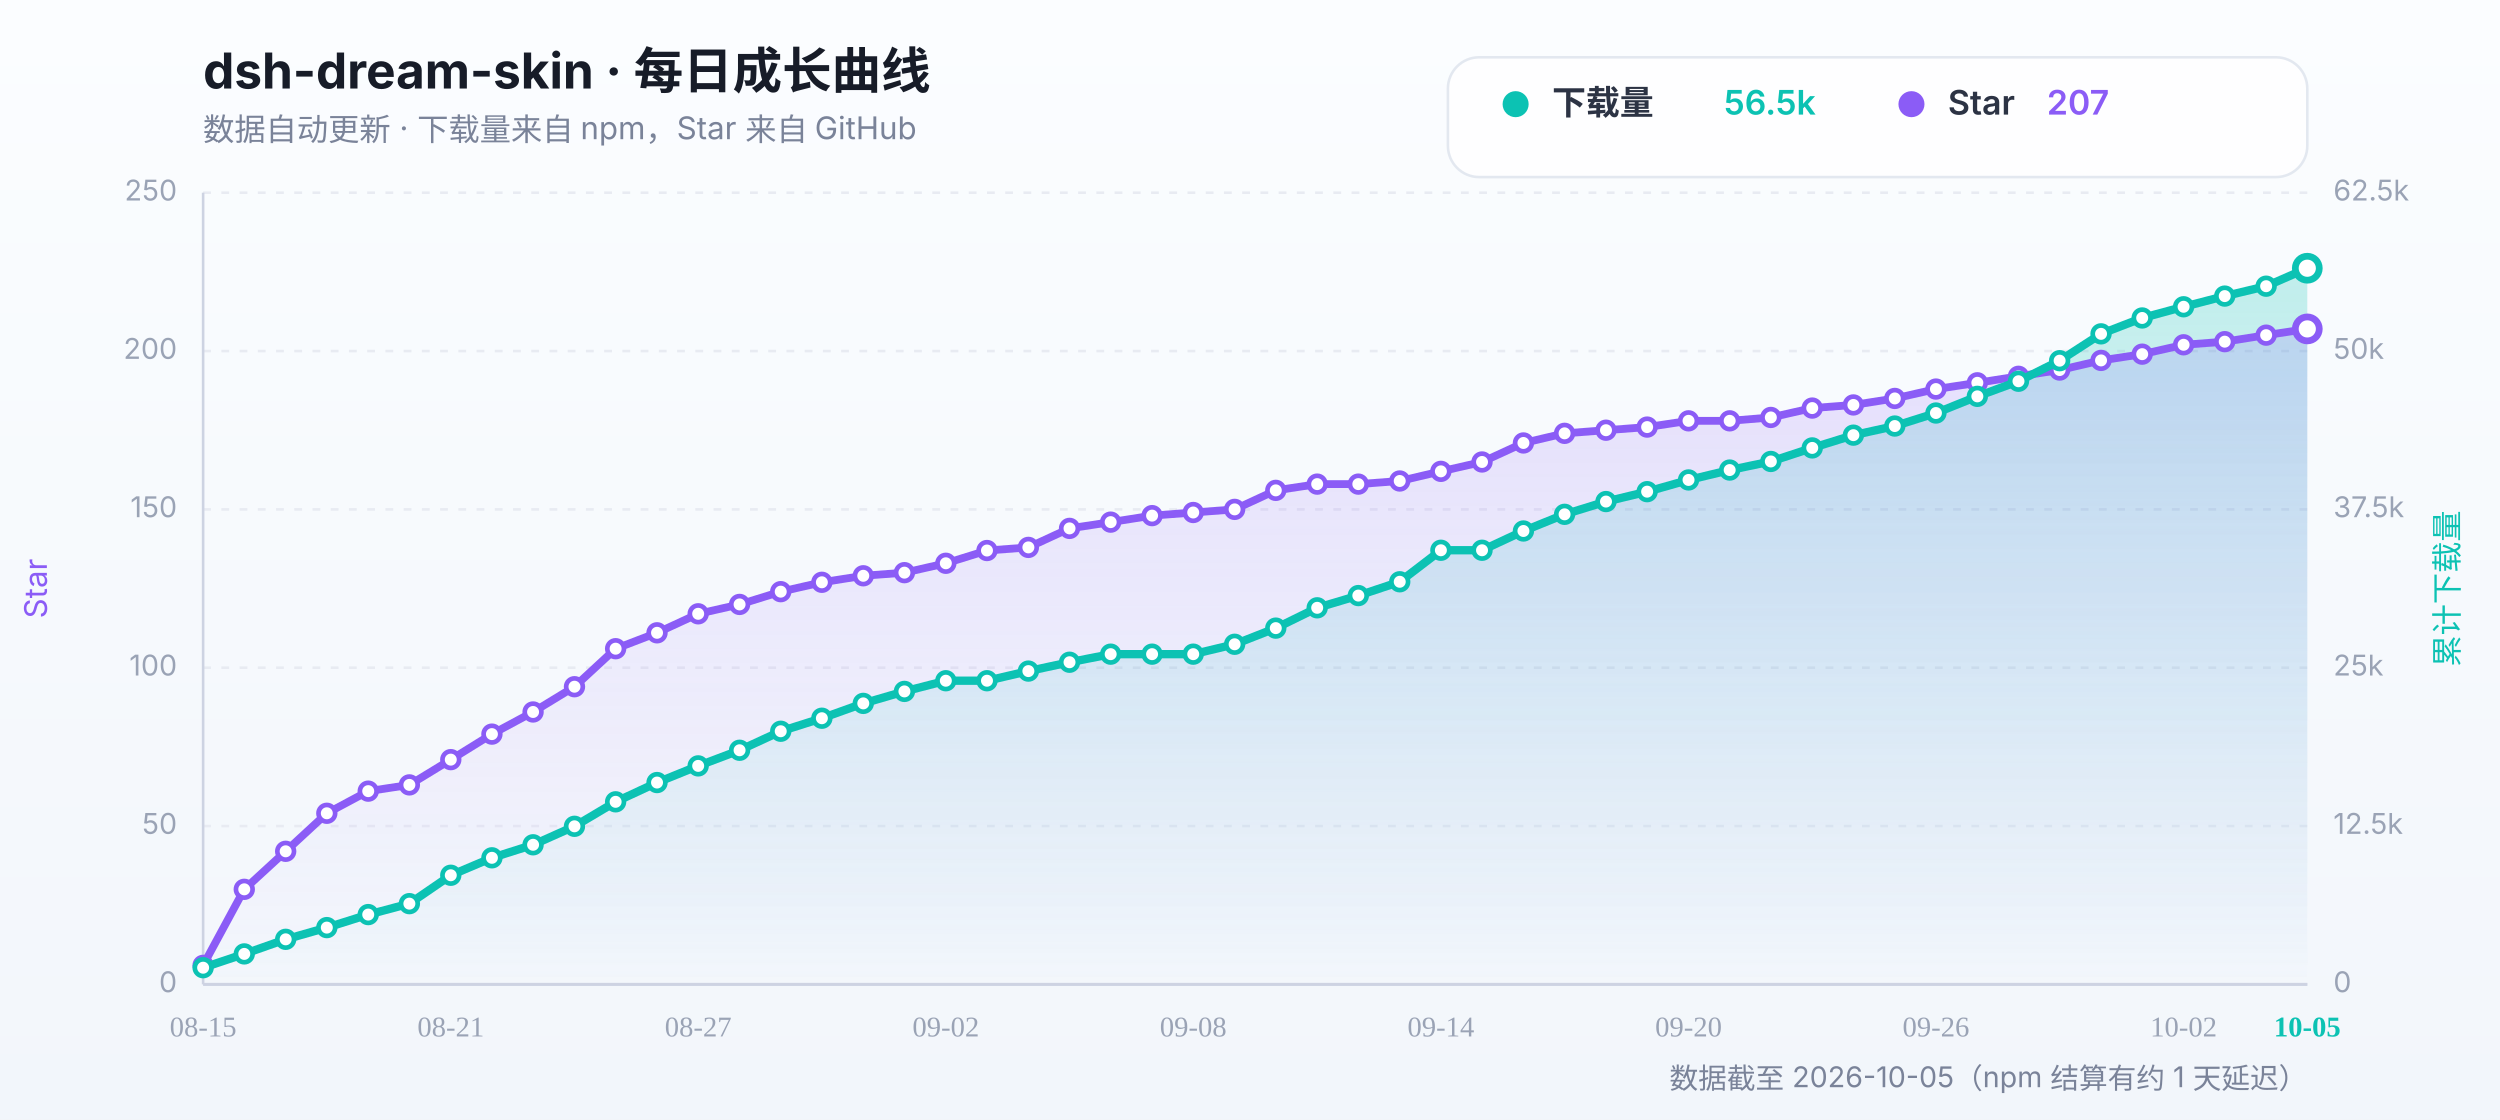
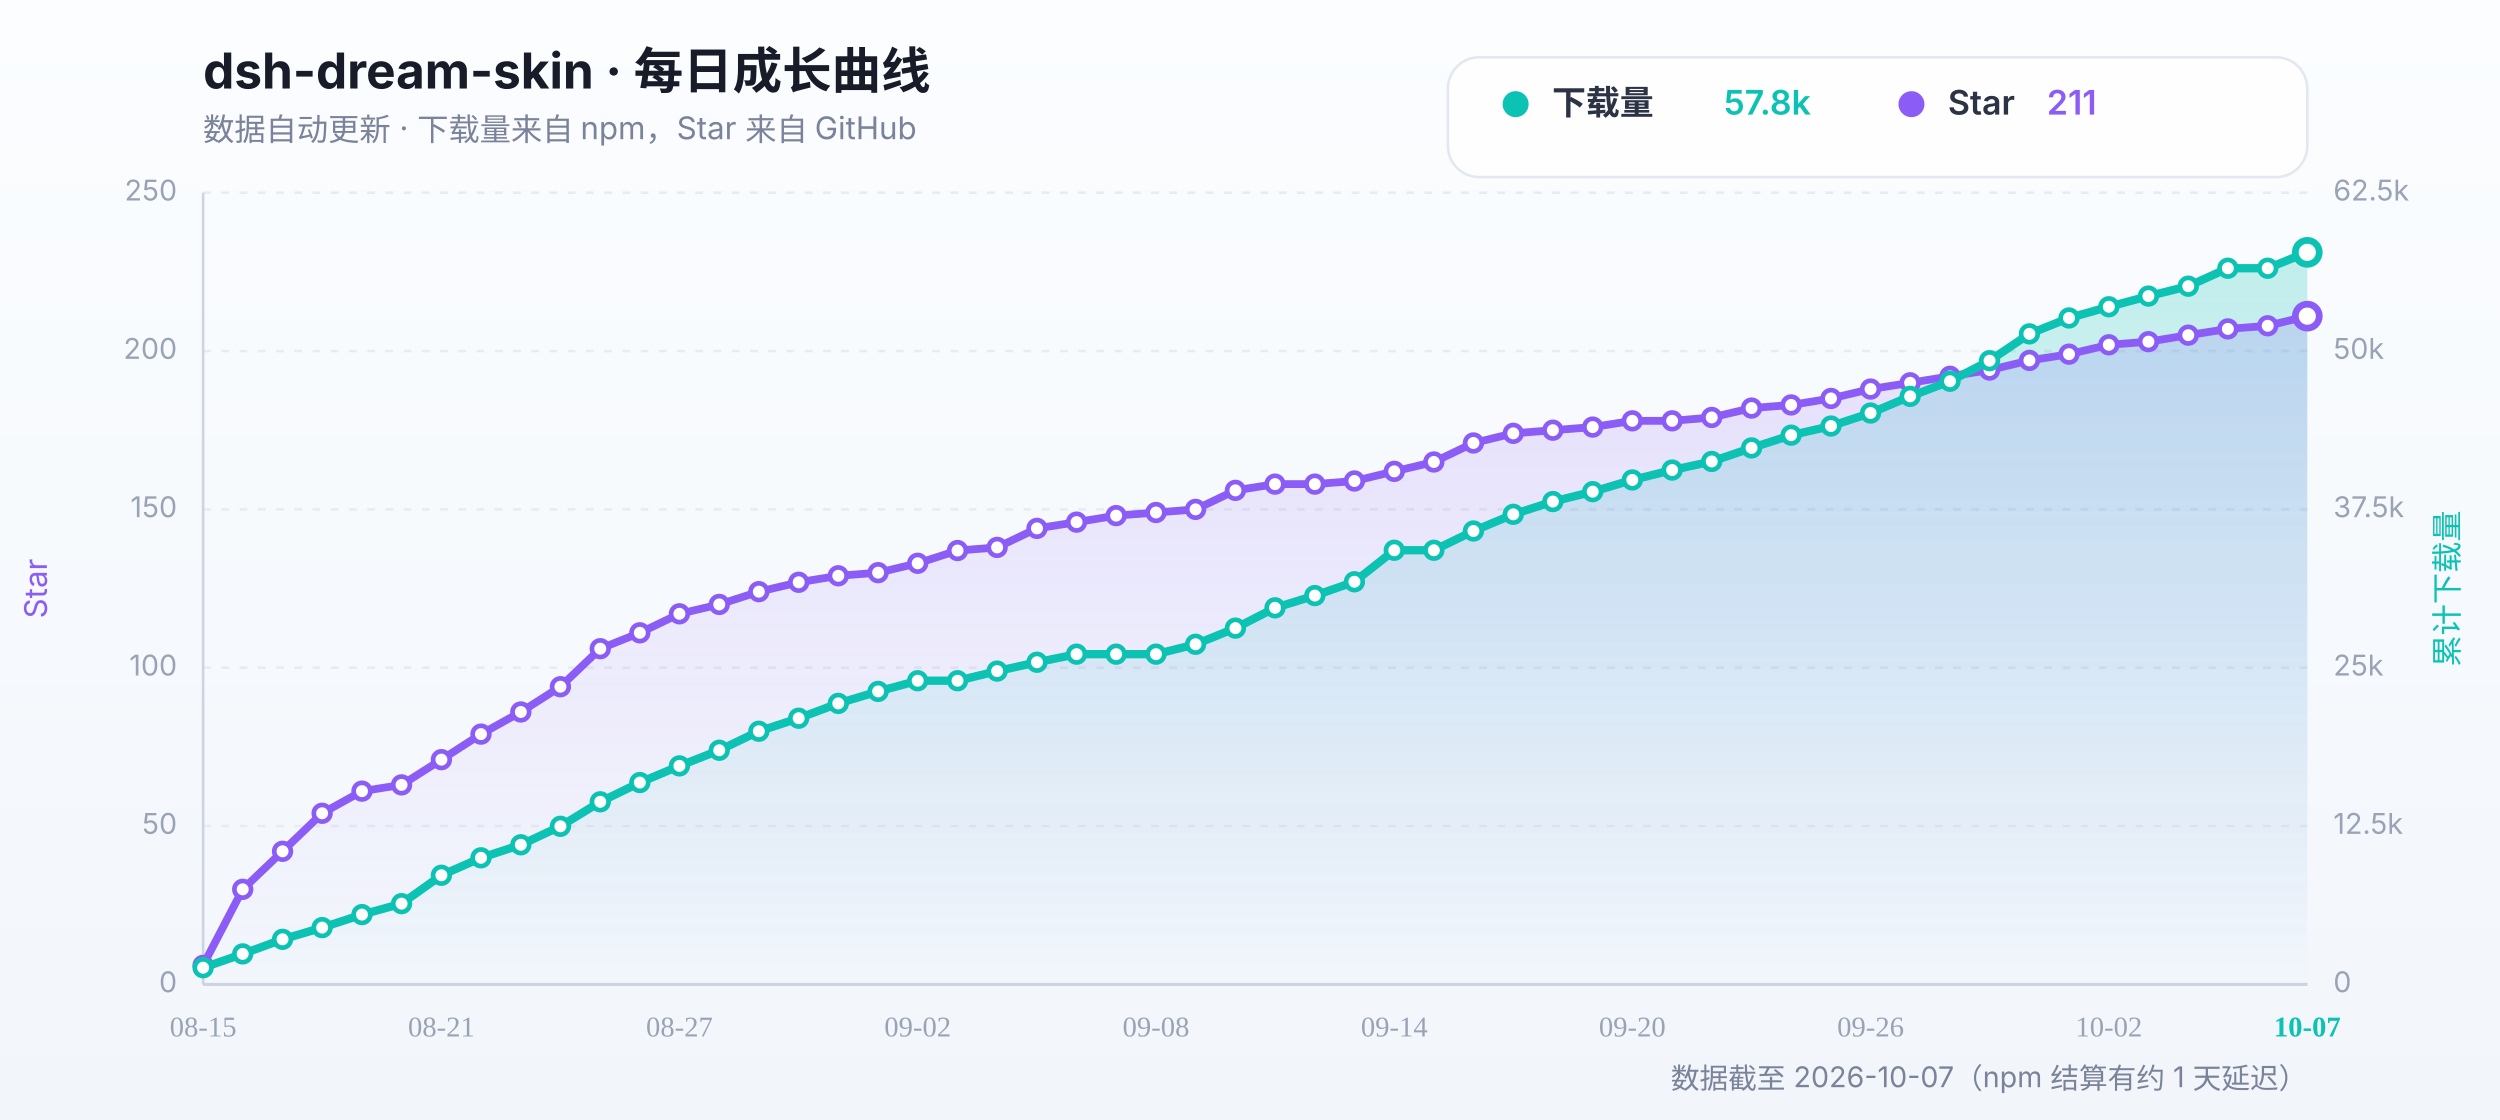
<svg xmlns="http://www.w3.org/2000/svg" width="960" height="430" viewBox="0 0 960 430" role="img" aria-label="dsh-dream-skin 每日 Star 与累计下载量双轴折线图">
  <defs>
    <linearGradient id="gradDl" x1="0" y1="0" x2="0" y2="1">
      <stop offset="0%" stop-color="#0cc2b3" stop-opacity="0.24" />
      <stop offset="100%" stop-color="#0cc2b3" stop-opacity="0" />
    </linearGradient>
    <linearGradient id="gradSt" x1="0" y1="0" x2="0" y2="1">
      <stop offset="0%" stop-color="#8b5cf6" stop-opacity="0.18" />
      <stop offset="100%" stop-color="#8b5cf6" stop-opacity="0" />
    </linearGradient>
    <linearGradient id="bgGrad" x1="0" y1="0" x2="0" y2="1">
      <stop offset="0%" stop-color="#fbfdff" />
      <stop offset="100%" stop-color="#f2f6fb" />
    </linearGradient>
  </defs>
  <rect width="960" height="430" fill="url(#bgGrad)" />
  <g font-family="system-ui,-apple-system,'Segoe UI',sans-serif">
    <text x="18" y="226" font-size="12" fill="#8b5cf6" transform="rotate(-90 18 226)" text-anchor="middle">Star</text>
    <text x="944" y="226" font-size="12" fill="#0cc2b3" transform="rotate(-90 944 226)" text-anchor="middle">累计下载量</text>
  </g>
  <text x="78" y="34" font-size="19" font-weight="700" fill="#171c28" font-family="system-ui,-apple-system,'Segoe UI',sans-serif">dsh-dream-skin · 每日成长曲线</text>
  <text x="78" y="54" font-size="12" fill="#7a8399" font-family="system-ui,-apple-system,'Segoe UI',sans-serif">数据自动更新 · 下载量来自 npm，Star 来自 GitHub</text>
  <g font-family="system-ui,-apple-system,'Segoe UI',sans-serif">
    <rect x="556" y="22" width="330" height="46" rx="12" fill="#ffffff" fill-opacity="0.72" stroke="#e3e8f0" stroke-width="1" />
    <circle cx="582" cy="40" r="5" fill="#0cc2b3" />
    <text x="596" y="44" font-size="13" font-weight="600" fill="#2c3344">下载量</text>
-     <text x="662" y="44" font-size="13" font-weight="600" fill="#0cc2b3">56.5k</text>
+     <text x="662" y="44" font-size="13" font-weight="600" fill="#0cc2b3">57.8k</text>
    <circle cx="734" cy="40" r="5" fill="#8b5cf6" />
    <text x="748" y="44" font-size="13" font-weight="600" fill="#2c3344">Star</text>
-     <text x="786" y="44" font-size="13" font-weight="600" fill="#8b5cf6">207</text>
+     <text x="786" y="44" font-size="13" font-weight="600" fill="#8b5cf6">211</text>
  </g>
  <line x1="78" y1="378.0" x2="886" y2="378.0" stroke="#d3d9e8" stroke-width="1.2" />
  <line x1="78" y1="317.2" x2="886" y2="317.2" stroke="#e8ebf2" stroke-width="1" stroke-dasharray="3 4" />
  <line x1="78" y1="256.4" x2="886" y2="256.4" stroke="#e8ebf2" stroke-width="1" stroke-dasharray="3 4" />
  <line x1="78" y1="195.6" x2="886" y2="195.6" stroke="#e8ebf2" stroke-width="1" stroke-dasharray="3 4" />
  <line x1="78" y1="134.8" x2="886" y2="134.8" stroke="#e8ebf2" stroke-width="1" stroke-dasharray="3 4" />
  <line x1="78" y1="74.0" x2="886" y2="74.0" stroke="#e8ebf2" stroke-width="1" stroke-dasharray="3 4" />
  <g font-family="system-ui,-apple-system,'Segoe UI',sans-serif">
    <text x="68" y="381.0" text-anchor="end" font-size="11" fill="#9aa3b5">0</text>
    <text x="68" y="320.2" text-anchor="end" font-size="11" fill="#9aa3b5">50</text>
    <text x="68" y="259.4" text-anchor="end" font-size="11" fill="#9aa3b5">100</text>
    <text x="68" y="198.6" text-anchor="end" font-size="11" fill="#9aa3b5">150</text>
    <text x="68" y="137.8" text-anchor="end" font-size="11" fill="#9aa3b5">200</text>
    <text x="68" y="77.0" text-anchor="end" font-size="11" fill="#9aa3b5">250</text>
    <text x="896" y="381.0" text-anchor="start" font-size="11" fill="#9aa3b5">0</text>
    <text x="896" y="320.2" text-anchor="start" font-size="11" fill="#9aa3b5">12.5k</text>
    <text x="896" y="259.4" text-anchor="start" font-size="11" fill="#9aa3b5">25k</text>
    <text x="896" y="198.6" text-anchor="start" font-size="11" fill="#9aa3b5">37.5k</text>
    <text x="896" y="137.8" text-anchor="start" font-size="11" fill="#9aa3b5">50k</text>
    <text x="896" y="77.0" text-anchor="start" font-size="11" fill="#9aa3b5">62.5k</text>
  </g>
  <line x1="78" y1="74" x2="78" y2="378" stroke="#cdd3e2" stroke-width="1" />
  <line x1="78" y1="378" x2="886" y2="378" stroke="#cdd3e2" stroke-width="1" />
-   <path d="M 78.0 378.0 L 78.0 371.6 L 93.8 366.3 L 109.7 360.7 L 125.5 356.2 L 141.4 351.2 L 157.2 347.0 L 173.1 336.1 L 188.9 329.4 L 204.7 324.4 L 220.6 317.3 L 236.4 307.9 L 252.3 300.5 L 268.1 294.1 L 284.0 288.1 L 299.8 280.8 L 315.6 275.8 L 331.5 270.1 L 347.3 265.5 L 363.2 261.4 L 379.0 261.4 L 394.9 257.7 L 410.7 254.3 L 426.5 251.2 L 442.4 251.2 L 458.2 251.2 L 474.1 247.4 L 489.9 241.2 L 505.8 233.4 L 521.6 228.7 L 537.5 223.4 L 553.3 211.3 L 569.1 211.3 L 585.0 203.9 L 600.8 197.5 L 616.7 192.6 L 632.5 188.8 L 648.4 184.3 L 664.2 180.5 L 680.0 177.2 L 695.9 172.0 L 711.7 167.1 L 727.6 163.6 L 743.4 158.6 L 759.3 152.2 L 775.1 146.4 L 790.9 138.5 L 806.8 128.2 L 822.6 122.1 L 838.5 117.8 L 854.3 113.7 L 870.2 109.9 L 886.0 103.0 L 886.0 378.0 Z" fill="url(#gradDl)" stroke="none" />
-   <path d="M 78.0 378.0 L 78.0 370.7 L 93.8 341.5 L 109.7 326.9 L 125.5 312.3 L 141.4 303.8 L 157.2 301.4 L 173.1 291.7 L 188.9 281.9 L 204.7 273.4 L 220.6 263.7 L 236.4 249.1 L 252.3 243.0 L 268.1 235.7 L 284.0 232.1 L 299.8 227.2 L 315.6 223.6 L 331.5 221.1 L 347.3 219.9 L 363.2 216.3 L 379.0 211.4 L 394.9 210.2 L 410.7 202.9 L 426.5 200.5 L 442.4 198.0 L 458.2 196.8 L 474.1 195.6 L 489.9 188.3 L 505.8 185.9 L 521.6 185.9 L 537.5 184.7 L 553.3 181.0 L 569.1 177.4 L 585.0 170.1 L 600.8 166.4 L 616.7 165.2 L 632.5 164.0 L 648.4 161.6 L 664.2 161.6 L 680.0 160.3 L 695.9 156.7 L 711.7 155.5 L 727.6 153.0 L 743.4 149.4 L 759.3 147.0 L 775.1 144.5 L 790.9 142.1 L 806.8 138.4 L 822.6 136.0 L 838.5 132.4 L 854.3 131.2 L 870.2 128.7 L 886.0 126.3 L 886.0 378.0 Z" fill="url(#gradSt)" stroke="none" />
-   <polyline points="78.0,370.7 93.8,341.5 109.7,326.9 125.5,312.3 141.4,303.8 157.2,301.4 173.1,291.7 188.9,281.9 204.7,273.4 220.6,263.7 236.4,249.1 252.3,243.0 268.1,235.7 284.0,232.1 299.8,227.2 315.6,223.6 331.5,221.1 347.3,219.9 363.2,216.3 379.0,211.4 394.9,210.2 410.7,202.9 426.5,200.5 442.4,198.0 458.2,196.8 474.1,195.6 489.9,188.3 505.8,185.9 521.6,185.9 537.5,184.7 553.3,181.0 569.1,177.4 585.0,170.1 600.8,166.4 616.7,165.2 632.5,164.0 648.4,161.6 664.2,161.6 680.0,160.3 695.9,156.7 711.7,155.5 727.6,153.0 743.4,149.4 759.3,147.0 775.1,144.5 790.9,142.1 806.8,138.4 822.6,136.0 838.5,132.4 854.3,131.2 870.2,128.7 886.0,126.3" fill="none" stroke="#8b5cf6" stroke-width="3" stroke-linecap="round" stroke-linejoin="round" />
+   <path d="M 78.0 378.0 L 78.0 371.6 L 93.2 366.3 L 108.5 360.7 L 123.7 356.2 L 139.0 351.2 L 154.2 347.0 L 169.5 336.1 L 184.7 329.4 L 200.0 324.4 L 215.2 317.3 L 230.5 307.9 L 245.7 300.5 L 260.9 294.1 L 276.2 288.1 L 291.4 280.8 L 306.7 275.8 L 321.9 270.1 L 337.2 265.5 L 352.4 261.4 L 367.7 261.4 L 382.9 257.7 L 398.2 254.3 L 413.4 251.2 L 428.6 251.2 L 443.9 251.2 L 459.1 247.4 L 474.4 241.2 L 489.6 233.4 L 504.9 228.7 L 520.1 223.4 L 535.4 211.3 L 550.6 211.3 L 565.8 203.9 L 581.1 197.5 L 596.3 192.6 L 611.6 188.8 L 626.8 184.3 L 642.1 180.5 L 657.3 177.2 L 672.6 172.0 L 687.8 167.1 L 703.1 163.6 L 718.3 158.6 L 733.5 152.2 L 748.8 146.4 L 764.0 138.5 L 779.3 128.2 L 794.5 122.1 L 809.8 117.8 L 825.0 113.7 L 840.3 109.9 L 855.5 103.0 L 870.8 103.0 L 886.0 96.9 L 886.0 378.0 Z" fill="url(#gradDl)" stroke="none" />
+   <path d="M 78.0 378.0 L 78.0 370.7 L 93.2 341.5 L 108.5 326.9 L 123.7 312.3 L 139.0 303.8 L 154.2 301.4 L 169.5 291.7 L 184.7 281.9 L 200.0 273.4 L 215.2 263.7 L 230.5 249.1 L 245.7 243.0 L 260.9 235.7 L 276.2 232.1 L 291.4 227.2 L 306.7 223.6 L 321.9 221.1 L 337.2 219.9 L 352.4 216.3 L 367.7 211.4 L 382.9 210.2 L 398.2 202.9 L 413.4 200.5 L 428.6 198.0 L 443.9 196.8 L 459.1 195.6 L 474.4 188.3 L 489.6 185.9 L 504.9 185.9 L 520.1 184.7 L 535.4 181.0 L 550.6 177.4 L 565.8 170.1 L 581.1 166.4 L 596.3 165.2 L 611.6 164.0 L 626.8 161.6 L 642.1 161.6 L 657.3 160.3 L 672.6 156.7 L 687.8 155.5 L 703.1 153.0 L 718.3 149.4 L 733.5 147.0 L 748.8 144.5 L 764.0 142.1 L 779.3 138.4 L 794.5 136.0 L 809.8 132.4 L 825.0 131.2 L 840.3 128.7 L 855.5 126.3 L 870.8 125.1 L 886.0 121.4 L 886.0 378.0 Z" fill="url(#gradSt)" stroke="none" />
+   <polyline points="78.0,370.7 93.2,341.5 108.5,326.9 123.7,312.3 139.0,303.8 154.2,301.4 169.5,291.7 184.7,281.9 200.0,273.4 215.2,263.7 230.5,249.1 245.7,243.0 260.9,235.7 276.2,232.1 291.4,227.2 306.7,223.6 321.9,221.1 337.2,219.9 352.4,216.3 367.7,211.4 382.9,210.2 398.2,202.9 413.4,200.5 428.6,198.0 443.9,196.8 459.1,195.6 474.4,188.3 489.6,185.9 504.9,185.9 520.1,184.7 535.4,181.0 550.6,177.4 565.8,170.1 581.1,166.4 596.3,165.2 611.6,164.0 626.8,161.6 642.1,161.6 657.3,160.3 672.6,156.7 687.8,155.5 703.1,153.0 718.3,149.4 733.5,147.0 748.8,144.5 764.0,142.1 779.3,138.4 794.5,136.0 809.8,132.4 825.0,131.2 840.3,128.7 855.5,126.3 870.8,125.1 886.0,121.4" fill="none" stroke="#8b5cf6" stroke-width="3" stroke-linecap="round" stroke-linejoin="round" />
  <circle cx="78.0" cy="370.7" r="3.2" fill="#ffffff" stroke="#8b5cf6" stroke-width="1.8" />
-   <circle cx="93.8" cy="341.5" r="3.2" fill="#ffffff" stroke="#8b5cf6" stroke-width="1.8" />
-   <circle cx="109.7" cy="326.9" r="3.2" fill="#ffffff" stroke="#8b5cf6" stroke-width="1.8" />
-   <circle cx="125.5" cy="312.3" r="3.2" fill="#ffffff" stroke="#8b5cf6" stroke-width="1.8" />
-   <circle cx="141.4" cy="303.8" r="3.2" fill="#ffffff" stroke="#8b5cf6" stroke-width="1.8" />
-   <circle cx="157.2" cy="301.4" r="3.2" fill="#ffffff" stroke="#8b5cf6" stroke-width="1.8" />
-   <circle cx="173.1" cy="291.7" r="3.2" fill="#ffffff" stroke="#8b5cf6" stroke-width="1.8" />
-   <circle cx="188.9" cy="281.9" r="3.2" fill="#ffffff" stroke="#8b5cf6" stroke-width="1.8" />
-   <circle cx="204.7" cy="273.4" r="3.2" fill="#ffffff" stroke="#8b5cf6" stroke-width="1.8" />
-   <circle cx="220.6" cy="263.7" r="3.2" fill="#ffffff" stroke="#8b5cf6" stroke-width="1.8" />
-   <circle cx="236.4" cy="249.1" r="3.2" fill="#ffffff" stroke="#8b5cf6" stroke-width="1.8" />
-   <circle cx="252.3" cy="243.0" r="3.2" fill="#ffffff" stroke="#8b5cf6" stroke-width="1.8" />
-   <circle cx="268.1" cy="235.7" r="3.2" fill="#ffffff" stroke="#8b5cf6" stroke-width="1.8" />
-   <circle cx="284.0" cy="232.1" r="3.2" fill="#ffffff" stroke="#8b5cf6" stroke-width="1.8" />
-   <circle cx="299.8" cy="227.2" r="3.2" fill="#ffffff" stroke="#8b5cf6" stroke-width="1.8" />
-   <circle cx="315.6" cy="223.6" r="3.2" fill="#ffffff" stroke="#8b5cf6" stroke-width="1.8" />
-   <circle cx="331.5" cy="221.1" r="3.2" fill="#ffffff" stroke="#8b5cf6" stroke-width="1.8" />
-   <circle cx="347.3" cy="219.9" r="3.2" fill="#ffffff" stroke="#8b5cf6" stroke-width="1.8" />
-   <circle cx="363.2" cy="216.3" r="3.2" fill="#ffffff" stroke="#8b5cf6" stroke-width="1.8" />
-   <circle cx="379.0" cy="211.4" r="3.2" fill="#ffffff" stroke="#8b5cf6" stroke-width="1.8" />
-   <circle cx="394.9" cy="210.2" r="3.2" fill="#ffffff" stroke="#8b5cf6" stroke-width="1.8" />
-   <circle cx="410.7" cy="202.9" r="3.2" fill="#ffffff" stroke="#8b5cf6" stroke-width="1.8" />
-   <circle cx="426.5" cy="200.5" r="3.2" fill="#ffffff" stroke="#8b5cf6" stroke-width="1.8" />
-   <circle cx="442.4" cy="198.0" r="3.2" fill="#ffffff" stroke="#8b5cf6" stroke-width="1.8" />
-   <circle cx="458.2" cy="196.8" r="3.2" fill="#ffffff" stroke="#8b5cf6" stroke-width="1.8" />
-   <circle cx="474.1" cy="195.6" r="3.2" fill="#ffffff" stroke="#8b5cf6" stroke-width="1.8" />
-   <circle cx="489.9" cy="188.3" r="3.2" fill="#ffffff" stroke="#8b5cf6" stroke-width="1.8" />
-   <circle cx="505.8" cy="185.9" r="3.2" fill="#ffffff" stroke="#8b5cf6" stroke-width="1.8" />
-   <circle cx="521.6" cy="185.9" r="3.2" fill="#ffffff" stroke="#8b5cf6" stroke-width="1.8" />
-   <circle cx="537.5" cy="184.7" r="3.2" fill="#ffffff" stroke="#8b5cf6" stroke-width="1.8" />
-   <circle cx="553.3" cy="181.0" r="3.2" fill="#ffffff" stroke="#8b5cf6" stroke-width="1.8" />
-   <circle cx="569.1" cy="177.4" r="3.2" fill="#ffffff" stroke="#8b5cf6" stroke-width="1.8" />
-   <circle cx="585.0" cy="170.1" r="3.2" fill="#ffffff" stroke="#8b5cf6" stroke-width="1.8" />
-   <circle cx="600.8" cy="166.4" r="3.2" fill="#ffffff" stroke="#8b5cf6" stroke-width="1.8" />
-   <circle cx="616.7" cy="165.2" r="3.2" fill="#ffffff" stroke="#8b5cf6" stroke-width="1.8" />
-   <circle cx="632.5" cy="164.0" r="3.2" fill="#ffffff" stroke="#8b5cf6" stroke-width="1.8" />
-   <circle cx="648.4" cy="161.6" r="3.2" fill="#ffffff" stroke="#8b5cf6" stroke-width="1.8" />
-   <circle cx="664.2" cy="161.6" r="3.2" fill="#ffffff" stroke="#8b5cf6" stroke-width="1.8" />
-   <circle cx="680.0" cy="160.3" r="3.2" fill="#ffffff" stroke="#8b5cf6" stroke-width="1.8" />
-   <circle cx="695.9" cy="156.7" r="3.2" fill="#ffffff" stroke="#8b5cf6" stroke-width="1.8" />
-   <circle cx="711.7" cy="155.5" r="3.2" fill="#ffffff" stroke="#8b5cf6" stroke-width="1.8" />
-   <circle cx="727.6" cy="153.0" r="3.2" fill="#ffffff" stroke="#8b5cf6" stroke-width="1.8" />
-   <circle cx="743.4" cy="149.4" r="3.2" fill="#ffffff" stroke="#8b5cf6" stroke-width="1.8" />
-   <circle cx="759.3" cy="147.0" r="3.2" fill="#ffffff" stroke="#8b5cf6" stroke-width="1.8" />
-   <circle cx="775.1" cy="144.5" r="3.2" fill="#ffffff" stroke="#8b5cf6" stroke-width="1.8" />
-   <circle cx="790.9" cy="142.1" r="3.2" fill="#ffffff" stroke="#8b5cf6" stroke-width="1.8" />
-   <circle cx="806.8" cy="138.4" r="3.2" fill="#ffffff" stroke="#8b5cf6" stroke-width="1.8" />
-   <circle cx="822.6" cy="136.0" r="3.2" fill="#ffffff" stroke="#8b5cf6" stroke-width="1.8" />
-   <circle cx="838.5" cy="132.4" r="3.2" fill="#ffffff" stroke="#8b5cf6" stroke-width="1.8" />
-   <circle cx="854.3" cy="131.2" r="3.2" fill="#ffffff" stroke="#8b5cf6" stroke-width="1.8" />
-   <circle cx="870.2" cy="128.7" r="3.2" fill="#ffffff" stroke="#8b5cf6" stroke-width="1.8" />
-   <circle cx="886.0" cy="126.3" r="4.6" fill="#ffffff" stroke="#8b5cf6" stroke-width="2.6" />
-   <polyline points="78.0,371.6 93.8,366.3 109.7,360.7 125.5,356.2 141.4,351.2 157.2,347.0 173.1,336.1 188.9,329.4 204.7,324.4 220.6,317.3 236.4,307.9 252.3,300.5 268.1,294.1 284.0,288.1 299.8,280.8 315.6,275.8 331.5,270.1 347.3,265.5 363.2,261.4 379.0,261.4 394.9,257.7 410.7,254.3 426.5,251.2 442.4,251.2 458.2,251.2 474.1,247.4 489.9,241.2 505.8,233.4 521.6,228.7 537.5,223.4 553.3,211.3 569.1,211.3 585.0,203.9 600.8,197.5 616.7,192.6 632.5,188.8 648.4,184.3 664.2,180.5 680.0,177.2 695.9,172.0 711.7,167.1 727.6,163.6 743.4,158.6 759.3,152.2 775.1,146.4 790.9,138.5 806.8,128.2 822.6,122.1 838.5,117.8 854.3,113.7 870.2,109.9 886.0,103.0" fill="none" stroke="#0cc2b3" stroke-width="3.2" stroke-linecap="round" stroke-linejoin="round" />
+   <circle cx="93.2" cy="341.5" r="3.2" fill="#ffffff" stroke="#8b5cf6" stroke-width="1.8" />
+   <circle cx="108.5" cy="326.9" r="3.2" fill="#ffffff" stroke="#8b5cf6" stroke-width="1.8" />
+   <circle cx="123.7" cy="312.3" r="3.2" fill="#ffffff" stroke="#8b5cf6" stroke-width="1.8" />
+   <circle cx="139.0" cy="303.8" r="3.2" fill="#ffffff" stroke="#8b5cf6" stroke-width="1.8" />
+   <circle cx="154.2" cy="301.4" r="3.2" fill="#ffffff" stroke="#8b5cf6" stroke-width="1.8" />
+   <circle cx="169.5" cy="291.7" r="3.2" fill="#ffffff" stroke="#8b5cf6" stroke-width="1.8" />
+   <circle cx="184.7" cy="281.9" r="3.2" fill="#ffffff" stroke="#8b5cf6" stroke-width="1.8" />
+   <circle cx="200.0" cy="273.4" r="3.2" fill="#ffffff" stroke="#8b5cf6" stroke-width="1.8" />
+   <circle cx="215.2" cy="263.7" r="3.2" fill="#ffffff" stroke="#8b5cf6" stroke-width="1.8" />
+   <circle cx="230.5" cy="249.1" r="3.2" fill="#ffffff" stroke="#8b5cf6" stroke-width="1.8" />
+   <circle cx="245.7" cy="243.0" r="3.2" fill="#ffffff" stroke="#8b5cf6" stroke-width="1.8" />
+   <circle cx="260.9" cy="235.7" r="3.2" fill="#ffffff" stroke="#8b5cf6" stroke-width="1.8" />
+   <circle cx="276.2" cy="232.1" r="3.2" fill="#ffffff" stroke="#8b5cf6" stroke-width="1.8" />
+   <circle cx="291.4" cy="227.2" r="3.2" fill="#ffffff" stroke="#8b5cf6" stroke-width="1.8" />
+   <circle cx="306.7" cy="223.6" r="3.2" fill="#ffffff" stroke="#8b5cf6" stroke-width="1.8" />
+   <circle cx="321.9" cy="221.1" r="3.2" fill="#ffffff" stroke="#8b5cf6" stroke-width="1.8" />
+   <circle cx="337.2" cy="219.9" r="3.2" fill="#ffffff" stroke="#8b5cf6" stroke-width="1.8" />
+   <circle cx="352.4" cy="216.3" r="3.2" fill="#ffffff" stroke="#8b5cf6" stroke-width="1.8" />
+   <circle cx="367.7" cy="211.4" r="3.2" fill="#ffffff" stroke="#8b5cf6" stroke-width="1.8" />
+   <circle cx="382.9" cy="210.2" r="3.2" fill="#ffffff" stroke="#8b5cf6" stroke-width="1.8" />
+   <circle cx="398.2" cy="202.9" r="3.2" fill="#ffffff" stroke="#8b5cf6" stroke-width="1.8" />
+   <circle cx="413.4" cy="200.5" r="3.2" fill="#ffffff" stroke="#8b5cf6" stroke-width="1.8" />
+   <circle cx="428.6" cy="198.0" r="3.2" fill="#ffffff" stroke="#8b5cf6" stroke-width="1.8" />
+   <circle cx="443.9" cy="196.8" r="3.2" fill="#ffffff" stroke="#8b5cf6" stroke-width="1.8" />
+   <circle cx="459.1" cy="195.6" r="3.2" fill="#ffffff" stroke="#8b5cf6" stroke-width="1.8" />
+   <circle cx="474.4" cy="188.3" r="3.2" fill="#ffffff" stroke="#8b5cf6" stroke-width="1.8" />
+   <circle cx="489.6" cy="185.9" r="3.2" fill="#ffffff" stroke="#8b5cf6" stroke-width="1.8" />
+   <circle cx="504.9" cy="185.9" r="3.2" fill="#ffffff" stroke="#8b5cf6" stroke-width="1.8" />
+   <circle cx="520.1" cy="184.7" r="3.2" fill="#ffffff" stroke="#8b5cf6" stroke-width="1.8" />
+   <circle cx="535.4" cy="181.0" r="3.2" fill="#ffffff" stroke="#8b5cf6" stroke-width="1.8" />
+   <circle cx="550.6" cy="177.4" r="3.2" fill="#ffffff" stroke="#8b5cf6" stroke-width="1.8" />
+   <circle cx="565.8" cy="170.1" r="3.2" fill="#ffffff" stroke="#8b5cf6" stroke-width="1.8" />
+   <circle cx="581.1" cy="166.4" r="3.2" fill="#ffffff" stroke="#8b5cf6" stroke-width="1.8" />
+   <circle cx="596.3" cy="165.2" r="3.2" fill="#ffffff" stroke="#8b5cf6" stroke-width="1.8" />
+   <circle cx="611.6" cy="164.0" r="3.2" fill="#ffffff" stroke="#8b5cf6" stroke-width="1.8" />
+   <circle cx="626.8" cy="161.6" r="3.2" fill="#ffffff" stroke="#8b5cf6" stroke-width="1.8" />
+   <circle cx="642.1" cy="161.6" r="3.2" fill="#ffffff" stroke="#8b5cf6" stroke-width="1.8" />
+   <circle cx="657.3" cy="160.3" r="3.2" fill="#ffffff" stroke="#8b5cf6" stroke-width="1.8" />
+   <circle cx="672.6" cy="156.7" r="3.2" fill="#ffffff" stroke="#8b5cf6" stroke-width="1.8" />
+   <circle cx="687.8" cy="155.5" r="3.2" fill="#ffffff" stroke="#8b5cf6" stroke-width="1.8" />
+   <circle cx="703.1" cy="153.0" r="3.2" fill="#ffffff" stroke="#8b5cf6" stroke-width="1.8" />
+   <circle cx="718.3" cy="149.4" r="3.2" fill="#ffffff" stroke="#8b5cf6" stroke-width="1.8" />
+   <circle cx="733.5" cy="147.0" r="3.2" fill="#ffffff" stroke="#8b5cf6" stroke-width="1.8" />
+   <circle cx="748.8" cy="144.5" r="3.2" fill="#ffffff" stroke="#8b5cf6" stroke-width="1.8" />
+   <circle cx="764.0" cy="142.1" r="3.2" fill="#ffffff" stroke="#8b5cf6" stroke-width="1.8" />
+   <circle cx="779.3" cy="138.4" r="3.2" fill="#ffffff" stroke="#8b5cf6" stroke-width="1.8" />
+   <circle cx="794.5" cy="136.0" r="3.2" fill="#ffffff" stroke="#8b5cf6" stroke-width="1.8" />
+   <circle cx="809.8" cy="132.4" r="3.2" fill="#ffffff" stroke="#8b5cf6" stroke-width="1.8" />
+   <circle cx="825.0" cy="131.2" r="3.2" fill="#ffffff" stroke="#8b5cf6" stroke-width="1.8" />
+   <circle cx="840.3" cy="128.7" r="3.2" fill="#ffffff" stroke="#8b5cf6" stroke-width="1.8" />
+   <circle cx="855.5" cy="126.3" r="3.2" fill="#ffffff" stroke="#8b5cf6" stroke-width="1.8" />
+   <circle cx="870.8" cy="125.1" r="3.2" fill="#ffffff" stroke="#8b5cf6" stroke-width="1.8" />
+   <circle cx="886.0" cy="121.4" r="4.6" fill="#ffffff" stroke="#8b5cf6" stroke-width="2.6" />
+   <polyline points="78.0,371.6 93.2,366.3 108.5,360.7 123.7,356.2 139.0,351.2 154.2,347.0 169.5,336.1 184.7,329.4 200.0,324.4 215.2,317.3 230.5,307.9 245.7,300.5 260.9,294.1 276.2,288.1 291.4,280.8 306.7,275.8 321.9,270.1 337.2,265.5 352.4,261.4 367.7,261.4 382.9,257.7 398.2,254.3 413.4,251.2 428.6,251.2 443.9,251.2 459.1,247.4 474.4,241.2 489.6,233.4 504.9,228.7 520.1,223.4 535.4,211.3 550.6,211.3 565.8,203.9 581.1,197.5 596.3,192.6 611.6,188.8 626.8,184.3 642.1,180.5 657.3,177.2 672.6,172.0 687.8,167.1 703.1,163.6 718.3,158.6 733.5,152.2 748.8,146.4 764.0,138.5 779.3,128.2 794.5,122.1 809.8,117.8 825.0,113.7 840.3,109.9 855.5,103.0 870.8,103.0 886.0,96.9" fill="none" stroke="#0cc2b3" stroke-width="3.2" stroke-linecap="round" stroke-linejoin="round" />
  <circle cx="78.0" cy="371.6" r="3.2" fill="#ffffff" stroke="#0cc2b3" stroke-width="1.8" />
-   <circle cx="93.8" cy="366.3" r="3.2" fill="#ffffff" stroke="#0cc2b3" stroke-width="1.8" />
-   <circle cx="109.7" cy="360.7" r="3.2" fill="#ffffff" stroke="#0cc2b3" stroke-width="1.8" />
-   <circle cx="125.5" cy="356.2" r="3.2" fill="#ffffff" stroke="#0cc2b3" stroke-width="1.8" />
-   <circle cx="141.4" cy="351.2" r="3.2" fill="#ffffff" stroke="#0cc2b3" stroke-width="1.8" />
-   <circle cx="157.2" cy="347.0" r="3.2" fill="#ffffff" stroke="#0cc2b3" stroke-width="1.8" />
-   <circle cx="173.1" cy="336.1" r="3.2" fill="#ffffff" stroke="#0cc2b3" stroke-width="1.8" />
-   <circle cx="188.9" cy="329.4" r="3.2" fill="#ffffff" stroke="#0cc2b3" stroke-width="1.8" />
-   <circle cx="204.7" cy="324.4" r="3.2" fill="#ffffff" stroke="#0cc2b3" stroke-width="1.8" />
-   <circle cx="220.6" cy="317.3" r="3.2" fill="#ffffff" stroke="#0cc2b3" stroke-width="1.8" />
-   <circle cx="236.4" cy="307.9" r="3.2" fill="#ffffff" stroke="#0cc2b3" stroke-width="1.8" />
-   <circle cx="252.3" cy="300.5" r="3.2" fill="#ffffff" stroke="#0cc2b3" stroke-width="1.8" />
-   <circle cx="268.1" cy="294.1" r="3.2" fill="#ffffff" stroke="#0cc2b3" stroke-width="1.8" />
-   <circle cx="284.0" cy="288.1" r="3.2" fill="#ffffff" stroke="#0cc2b3" stroke-width="1.8" />
-   <circle cx="299.8" cy="280.8" r="3.2" fill="#ffffff" stroke="#0cc2b3" stroke-width="1.8" />
-   <circle cx="315.6" cy="275.8" r="3.2" fill="#ffffff" stroke="#0cc2b3" stroke-width="1.8" />
-   <circle cx="331.5" cy="270.1" r="3.2" fill="#ffffff" stroke="#0cc2b3" stroke-width="1.8" />
-   <circle cx="347.3" cy="265.5" r="3.2" fill="#ffffff" stroke="#0cc2b3" stroke-width="1.8" />
-   <circle cx="363.2" cy="261.4" r="3.2" fill="#ffffff" stroke="#0cc2b3" stroke-width="1.8" />
-   <circle cx="379.0" cy="261.4" r="3.2" fill="#ffffff" stroke="#0cc2b3" stroke-width="1.8" />
-   <circle cx="394.9" cy="257.7" r="3.2" fill="#ffffff" stroke="#0cc2b3" stroke-width="1.8" />
-   <circle cx="410.7" cy="254.3" r="3.2" fill="#ffffff" stroke="#0cc2b3" stroke-width="1.8" />
-   <circle cx="426.5" cy="251.2" r="3.2" fill="#ffffff" stroke="#0cc2b3" stroke-width="1.8" />
-   <circle cx="442.4" cy="251.2" r="3.2" fill="#ffffff" stroke="#0cc2b3" stroke-width="1.8" />
-   <circle cx="458.2" cy="251.2" r="3.2" fill="#ffffff" stroke="#0cc2b3" stroke-width="1.8" />
-   <circle cx="474.1" cy="247.4" r="3.2" fill="#ffffff" stroke="#0cc2b3" stroke-width="1.8" />
-   <circle cx="489.9" cy="241.2" r="3.2" fill="#ffffff" stroke="#0cc2b3" stroke-width="1.8" />
-   <circle cx="505.8" cy="233.4" r="3.2" fill="#ffffff" stroke="#0cc2b3" stroke-width="1.8" />
-   <circle cx="521.6" cy="228.7" r="3.2" fill="#ffffff" stroke="#0cc2b3" stroke-width="1.8" />
-   <circle cx="537.5" cy="223.4" r="3.2" fill="#ffffff" stroke="#0cc2b3" stroke-width="1.8" />
-   <circle cx="553.3" cy="211.3" r="3.2" fill="#ffffff" stroke="#0cc2b3" stroke-width="1.8" />
-   <circle cx="569.1" cy="211.3" r="3.2" fill="#ffffff" stroke="#0cc2b3" stroke-width="1.8" />
-   <circle cx="585.0" cy="203.9" r="3.2" fill="#ffffff" stroke="#0cc2b3" stroke-width="1.8" />
-   <circle cx="600.8" cy="197.5" r="3.2" fill="#ffffff" stroke="#0cc2b3" stroke-width="1.8" />
-   <circle cx="616.7" cy="192.6" r="3.2" fill="#ffffff" stroke="#0cc2b3" stroke-width="1.8" />
-   <circle cx="632.5" cy="188.8" r="3.2" fill="#ffffff" stroke="#0cc2b3" stroke-width="1.8" />
-   <circle cx="648.4" cy="184.3" r="3.2" fill="#ffffff" stroke="#0cc2b3" stroke-width="1.8" />
-   <circle cx="664.2" cy="180.5" r="3.2" fill="#ffffff" stroke="#0cc2b3" stroke-width="1.8" />
-   <circle cx="680.0" cy="177.2" r="3.2" fill="#ffffff" stroke="#0cc2b3" stroke-width="1.8" />
-   <circle cx="695.9" cy="172.0" r="3.2" fill="#ffffff" stroke="#0cc2b3" stroke-width="1.8" />
-   <circle cx="711.7" cy="167.1" r="3.2" fill="#ffffff" stroke="#0cc2b3" stroke-width="1.8" />
-   <circle cx="727.6" cy="163.6" r="3.2" fill="#ffffff" stroke="#0cc2b3" stroke-width="1.8" />
-   <circle cx="743.4" cy="158.6" r="3.2" fill="#ffffff" stroke="#0cc2b3" stroke-width="1.8" />
-   <circle cx="759.3" cy="152.2" r="3.2" fill="#ffffff" stroke="#0cc2b3" stroke-width="1.8" />
-   <circle cx="775.1" cy="146.4" r="3.2" fill="#ffffff" stroke="#0cc2b3" stroke-width="1.8" />
-   <circle cx="790.9" cy="138.5" r="3.2" fill="#ffffff" stroke="#0cc2b3" stroke-width="1.8" />
-   <circle cx="806.8" cy="128.2" r="3.2" fill="#ffffff" stroke="#0cc2b3" stroke-width="1.8" />
-   <circle cx="822.6" cy="122.1" r="3.2" fill="#ffffff" stroke="#0cc2b3" stroke-width="1.8" />
-   <circle cx="838.5" cy="117.8" r="3.2" fill="#ffffff" stroke="#0cc2b3" stroke-width="1.8" />
-   <circle cx="854.3" cy="113.7" r="3.2" fill="#ffffff" stroke="#0cc2b3" stroke-width="1.8" />
-   <circle cx="870.2" cy="109.9" r="3.2" fill="#ffffff" stroke="#0cc2b3" stroke-width="1.8" />
-   <circle cx="886.0" cy="103.0" r="4.6" fill="#ffffff" stroke="#0cc2b3" stroke-width="2.6" />
+   <circle cx="93.2" cy="366.3" r="3.2" fill="#ffffff" stroke="#0cc2b3" stroke-width="1.8" />
+   <circle cx="108.5" cy="360.7" r="3.2" fill="#ffffff" stroke="#0cc2b3" stroke-width="1.8" />
+   <circle cx="123.7" cy="356.2" r="3.2" fill="#ffffff" stroke="#0cc2b3" stroke-width="1.8" />
+   <circle cx="139.0" cy="351.2" r="3.2" fill="#ffffff" stroke="#0cc2b3" stroke-width="1.8" />
+   <circle cx="154.2" cy="347.0" r="3.2" fill="#ffffff" stroke="#0cc2b3" stroke-width="1.8" />
+   <circle cx="169.5" cy="336.1" r="3.2" fill="#ffffff" stroke="#0cc2b3" stroke-width="1.8" />
+   <circle cx="184.7" cy="329.4" r="3.2" fill="#ffffff" stroke="#0cc2b3" stroke-width="1.8" />
+   <circle cx="200.0" cy="324.4" r="3.2" fill="#ffffff" stroke="#0cc2b3" stroke-width="1.8" />
+   <circle cx="215.2" cy="317.3" r="3.2" fill="#ffffff" stroke="#0cc2b3" stroke-width="1.8" />
+   <circle cx="230.5" cy="307.9" r="3.2" fill="#ffffff" stroke="#0cc2b3" stroke-width="1.8" />
+   <circle cx="245.7" cy="300.5" r="3.2" fill="#ffffff" stroke="#0cc2b3" stroke-width="1.8" />
+   <circle cx="260.9" cy="294.1" r="3.2" fill="#ffffff" stroke="#0cc2b3" stroke-width="1.8" />
+   <circle cx="276.2" cy="288.1" r="3.2" fill="#ffffff" stroke="#0cc2b3" stroke-width="1.8" />
+   <circle cx="291.4" cy="280.8" r="3.2" fill="#ffffff" stroke="#0cc2b3" stroke-width="1.8" />
+   <circle cx="306.7" cy="275.8" r="3.2" fill="#ffffff" stroke="#0cc2b3" stroke-width="1.8" />
+   <circle cx="321.9" cy="270.1" r="3.2" fill="#ffffff" stroke="#0cc2b3" stroke-width="1.8" />
+   <circle cx="337.2" cy="265.5" r="3.2" fill="#ffffff" stroke="#0cc2b3" stroke-width="1.8" />
+   <circle cx="352.4" cy="261.4" r="3.2" fill="#ffffff" stroke="#0cc2b3" stroke-width="1.8" />
+   <circle cx="367.7" cy="261.4" r="3.2" fill="#ffffff" stroke="#0cc2b3" stroke-width="1.8" />
+   <circle cx="382.9" cy="257.7" r="3.2" fill="#ffffff" stroke="#0cc2b3" stroke-width="1.8" />
+   <circle cx="398.2" cy="254.3" r="3.2" fill="#ffffff" stroke="#0cc2b3" stroke-width="1.8" />
+   <circle cx="413.4" cy="251.2" r="3.2" fill="#ffffff" stroke="#0cc2b3" stroke-width="1.8" />
+   <circle cx="428.6" cy="251.2" r="3.2" fill="#ffffff" stroke="#0cc2b3" stroke-width="1.8" />
+   <circle cx="443.9" cy="251.2" r="3.2" fill="#ffffff" stroke="#0cc2b3" stroke-width="1.8" />
+   <circle cx="459.1" cy="247.4" r="3.2" fill="#ffffff" stroke="#0cc2b3" stroke-width="1.8" />
+   <circle cx="474.4" cy="241.2" r="3.2" fill="#ffffff" stroke="#0cc2b3" stroke-width="1.8" />
+   <circle cx="489.6" cy="233.4" r="3.2" fill="#ffffff" stroke="#0cc2b3" stroke-width="1.8" />
+   <circle cx="504.9" cy="228.7" r="3.2" fill="#ffffff" stroke="#0cc2b3" stroke-width="1.8" />
+   <circle cx="520.1" cy="223.4" r="3.2" fill="#ffffff" stroke="#0cc2b3" stroke-width="1.8" />
+   <circle cx="535.4" cy="211.3" r="3.2" fill="#ffffff" stroke="#0cc2b3" stroke-width="1.8" />
+   <circle cx="550.6" cy="211.3" r="3.2" fill="#ffffff" stroke="#0cc2b3" stroke-width="1.8" />
+   <circle cx="565.8" cy="203.9" r="3.2" fill="#ffffff" stroke="#0cc2b3" stroke-width="1.8" />
+   <circle cx="581.1" cy="197.5" r="3.2" fill="#ffffff" stroke="#0cc2b3" stroke-width="1.8" />
+   <circle cx="596.3" cy="192.6" r="3.2" fill="#ffffff" stroke="#0cc2b3" stroke-width="1.8" />
+   <circle cx="611.6" cy="188.8" r="3.2" fill="#ffffff" stroke="#0cc2b3" stroke-width="1.8" />
+   <circle cx="626.8" cy="184.3" r="3.2" fill="#ffffff" stroke="#0cc2b3" stroke-width="1.8" />
+   <circle cx="642.1" cy="180.5" r="3.2" fill="#ffffff" stroke="#0cc2b3" stroke-width="1.8" />
+   <circle cx="657.3" cy="177.2" r="3.2" fill="#ffffff" stroke="#0cc2b3" stroke-width="1.8" />
+   <circle cx="672.6" cy="172.0" r="3.2" fill="#ffffff" stroke="#0cc2b3" stroke-width="1.8" />
+   <circle cx="687.8" cy="167.1" r="3.2" fill="#ffffff" stroke="#0cc2b3" stroke-width="1.8" />
+   <circle cx="703.1" cy="163.6" r="3.2" fill="#ffffff" stroke="#0cc2b3" stroke-width="1.8" />
+   <circle cx="718.3" cy="158.6" r="3.2" fill="#ffffff" stroke="#0cc2b3" stroke-width="1.8" />
+   <circle cx="733.5" cy="152.2" r="3.2" fill="#ffffff" stroke="#0cc2b3" stroke-width="1.8" />
+   <circle cx="748.8" cy="146.4" r="3.2" fill="#ffffff" stroke="#0cc2b3" stroke-width="1.8" />
+   <circle cx="764.0" cy="138.5" r="3.2" fill="#ffffff" stroke="#0cc2b3" stroke-width="1.8" />
+   <circle cx="779.3" cy="128.2" r="3.2" fill="#ffffff" stroke="#0cc2b3" stroke-width="1.8" />
+   <circle cx="794.5" cy="122.1" r="3.2" fill="#ffffff" stroke="#0cc2b3" stroke-width="1.8" />
+   <circle cx="809.8" cy="117.8" r="3.2" fill="#ffffff" stroke="#0cc2b3" stroke-width="1.8" />
+   <circle cx="825.0" cy="113.7" r="3.2" fill="#ffffff" stroke="#0cc2b3" stroke-width="1.8" />
+   <circle cx="840.3" cy="109.9" r="3.2" fill="#ffffff" stroke="#0cc2b3" stroke-width="1.8" />
+   <circle cx="855.5" cy="103.0" r="3.2" fill="#ffffff" stroke="#0cc2b3" stroke-width="1.8" />
+   <circle cx="870.8" cy="103.0" r="3.2" fill="#ffffff" stroke="#0cc2b3" stroke-width="1.8" />
+   <circle cx="886.0" cy="96.9" r="4.6" fill="#ffffff" stroke="#0cc2b3" stroke-width="2.6" />
  <text x="78.0" y="398" text-anchor="middle" font-size="11" fill="#9aa3b5">08-15</text>
-   <text x="173.1" y="398" text-anchor="middle" font-size="11" fill="#9aa3b5">08-21</text>
-   <text x="268.1" y="398" text-anchor="middle" font-size="11" fill="#9aa3b5">08-27</text>
-   <text x="363.2" y="398" text-anchor="middle" font-size="11" fill="#9aa3b5">09-02</text>
-   <text x="458.2" y="398" text-anchor="middle" font-size="11" fill="#9aa3b5">09-08</text>
-   <text x="553.3" y="398" text-anchor="middle" font-size="11" fill="#9aa3b5">09-14</text>
-   <text x="648.4" y="398" text-anchor="middle" font-size="11" fill="#9aa3b5">09-20</text>
-   <text x="743.4" y="398" text-anchor="middle" font-size="11" fill="#9aa3b5">09-26</text>
-   <text x="838.5" y="398" text-anchor="middle" font-size="11" fill="#9aa3b5">10-02</text>
-   <text x="886.0" y="398" text-anchor="middle" font-size="11" fill="#0cc2b3" font-weight="600">10-05</text>
-   <text x="886" y="418" text-anchor="end" font-size="11" fill="#7a8399" font-family="system-ui,-apple-system,'Segoe UI',sans-serif">数据截至 2026-10-05（npm 结算有约 1 天延迟）</text>
+   <text x="169.5" y="398" text-anchor="middle" font-size="11" fill="#9aa3b5">08-21</text>
+   <text x="260.9" y="398" text-anchor="middle" font-size="11" fill="#9aa3b5">08-27</text>
+   <text x="352.4" y="398" text-anchor="middle" font-size="11" fill="#9aa3b5">09-02</text>
+   <text x="443.9" y="398" text-anchor="middle" font-size="11" fill="#9aa3b5">09-08</text>
+   <text x="535.4" y="398" text-anchor="middle" font-size="11" fill="#9aa3b5">09-14</text>
+   <text x="626.8" y="398" text-anchor="middle" font-size="11" fill="#9aa3b5">09-20</text>
+   <text x="718.3" y="398" text-anchor="middle" font-size="11" fill="#9aa3b5">09-26</text>
+   <text x="809.8" y="398" text-anchor="middle" font-size="11" fill="#9aa3b5">10-02</text>
+   <text x="886.0" y="398" text-anchor="middle" font-size="11" fill="#0cc2b3" font-weight="600">10-07</text>
+   <text x="886" y="418" text-anchor="end" font-size="11" fill="#7a8399" font-family="system-ui,-apple-system,'Segoe UI',sans-serif">数据截至 2026-10-07（npm 结算有约 1 天延迟）</text>
</svg>
